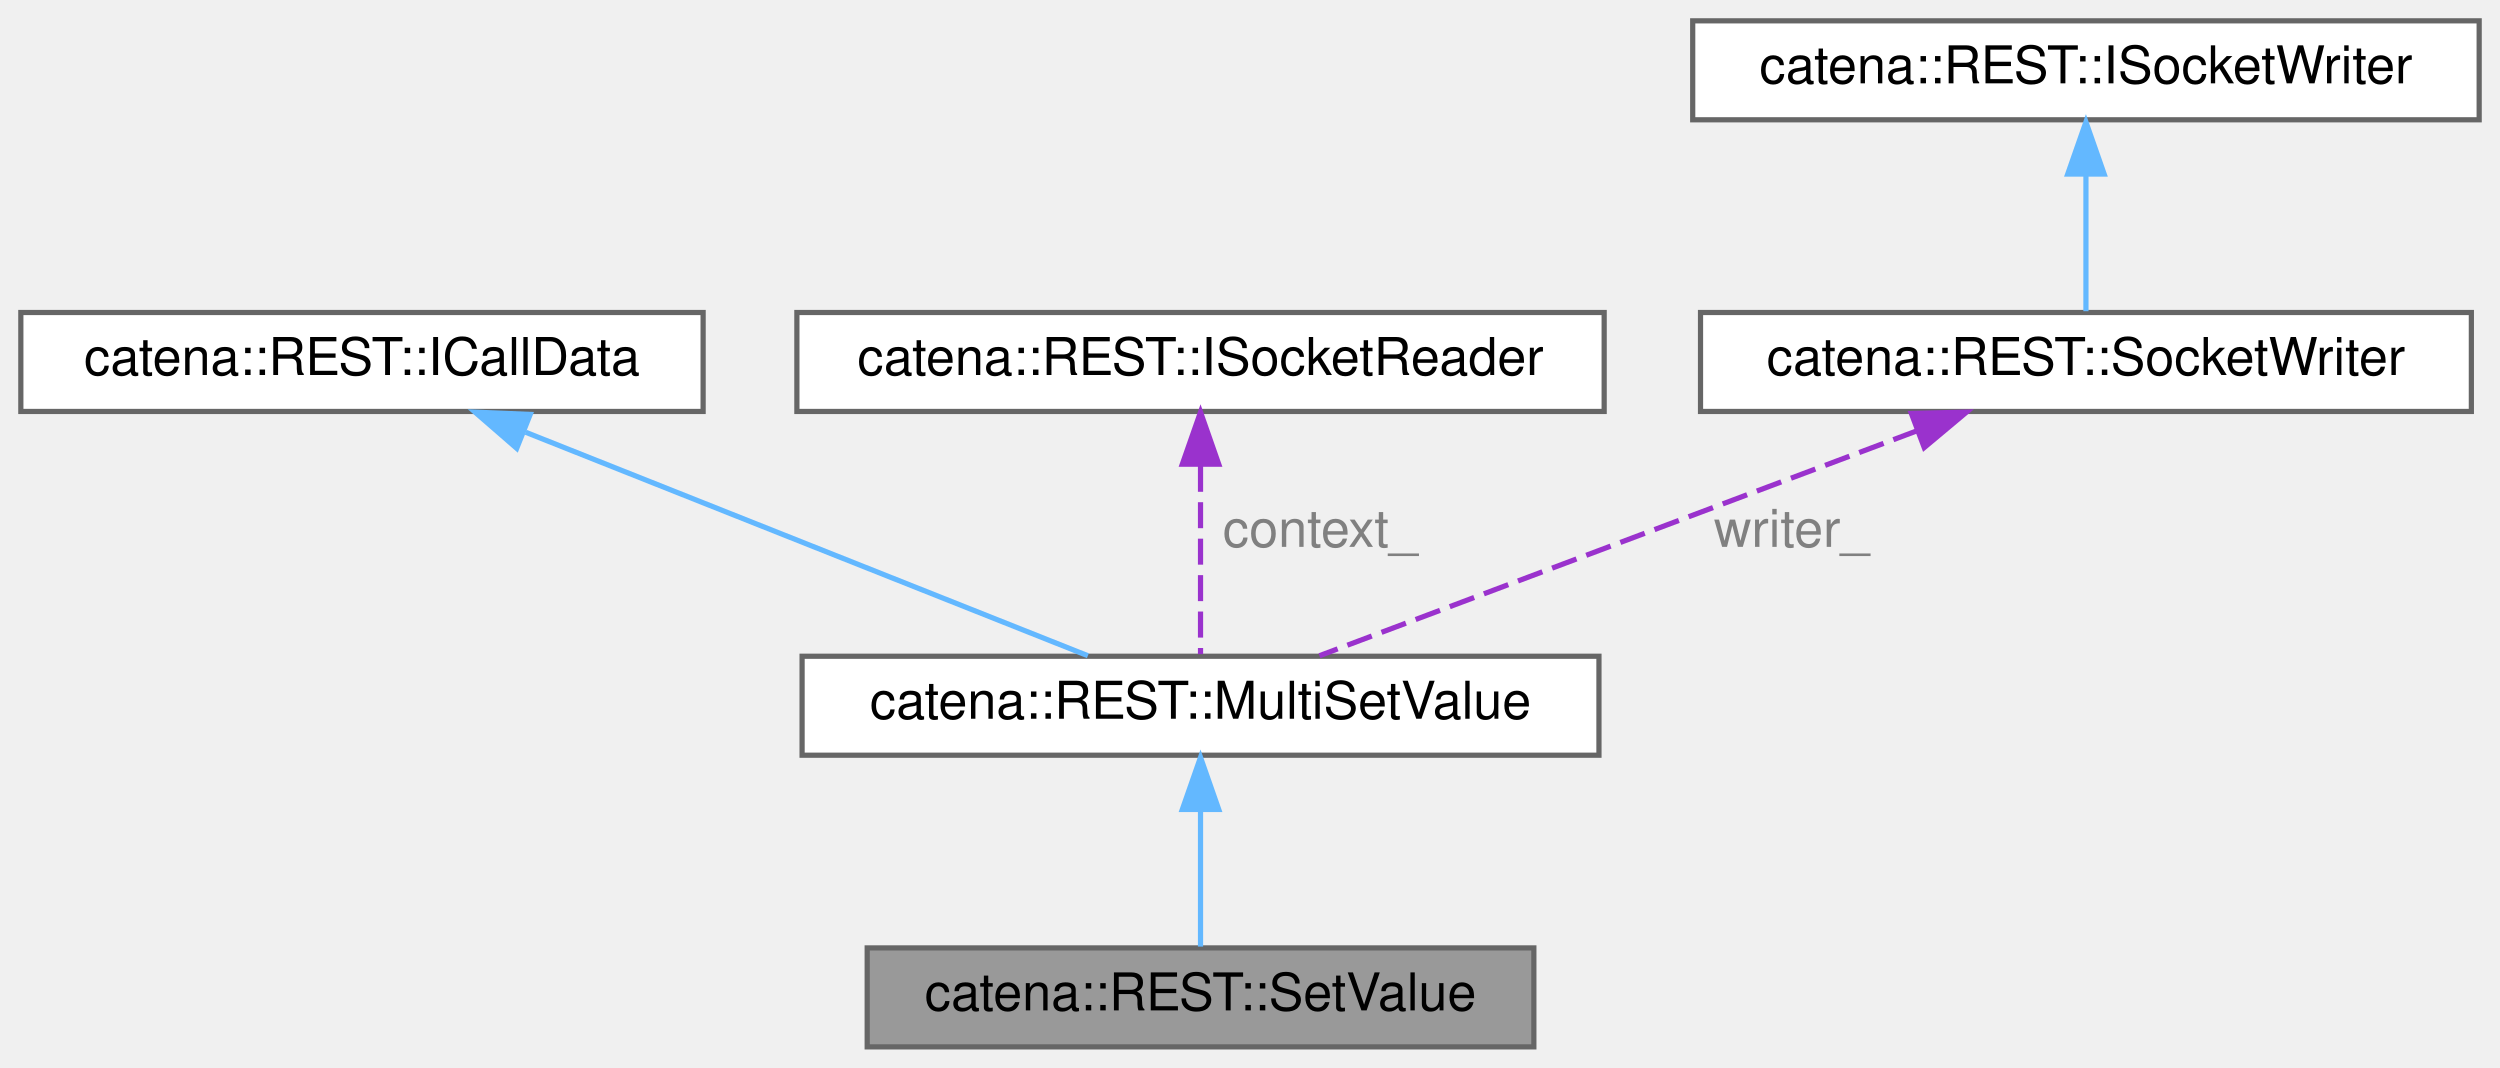
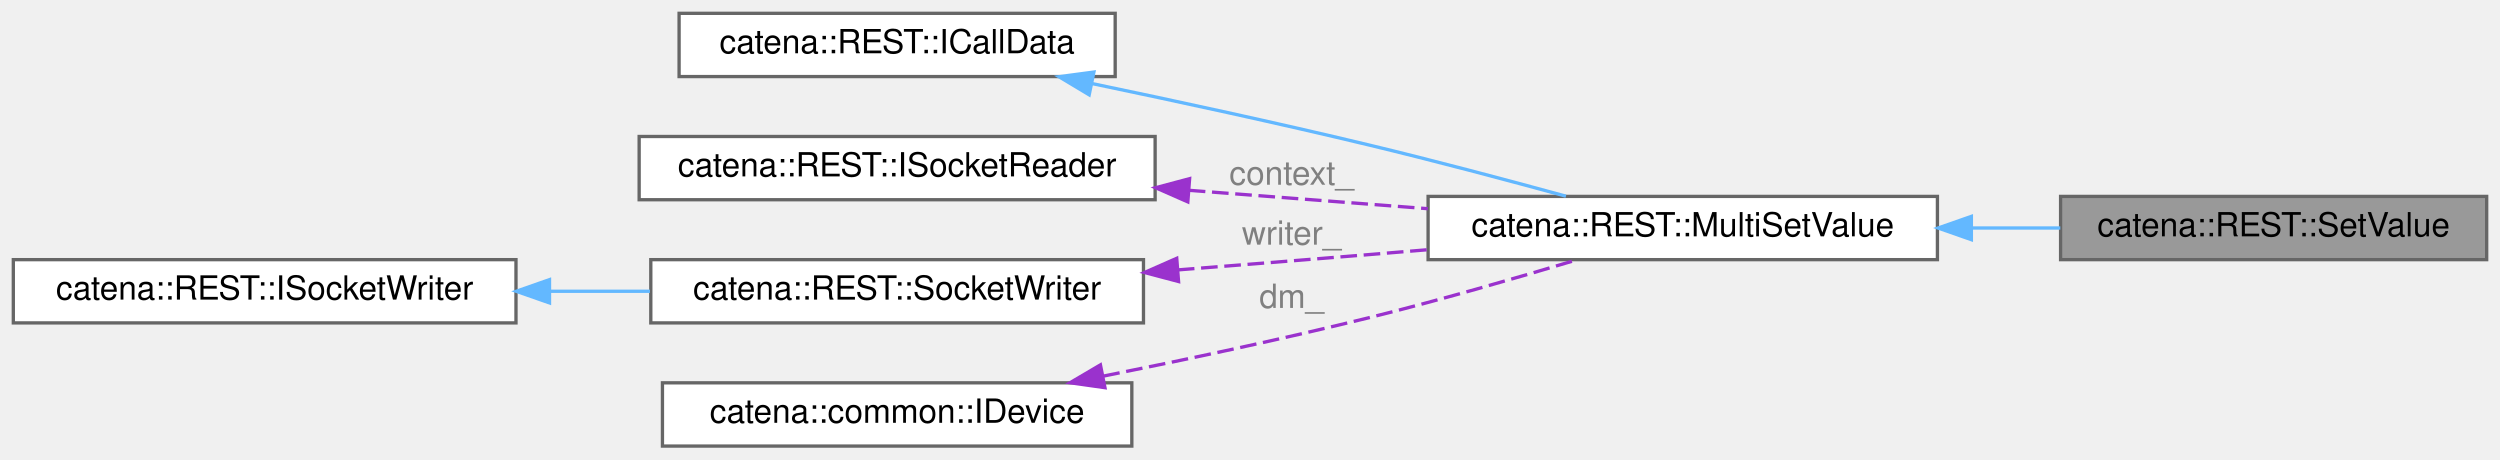
- <svg xmlns="http://www.w3.org/2000/svg" xmlns:xlink="http://www.w3.org/1999/xlink" width="480pt" height="205pt" viewBox="0.00 0.00 480.00 205.00">
-   <g id="graph0" class="graph" transform="scale(1 1) rotate(0) translate(4 201)">
+ <svg xmlns="http://www.w3.org/2000/svg" xmlns:xlink="http://www.w3.org/1999/xlink" width="751pt" height="138pt" viewBox="0.00 0.00 751.00 138.00">
+   <g id="graph0" class="graph" transform="scale(1 1) rotate(0) translate(4 134)">
    <g id="Node000001" class="node">
      <g id="a_Node000001">
        <a xlink:title="ICallData class for the SetValue REST controller.">
-           <polygon fill="#999999" stroke="#666666" points="290.5,-19 162.5,-19 162.5,0 290.5,0 290.5,-19" />
-           <text text-anchor="middle" x="226.5" y="-7" font-family="Helvetica,sans-Serif" font-size="10.00">catena::REST::SetValue</text>
+           <polygon fill="#999999" stroke="#666666" points="743,-75 615,-75 615,-56 743,-56 743,-75" />
+           <text text-anchor="middle" x="679" y="-63" font-family="Helvetica,sans-Serif" font-size="10.00">catena::REST::SetValue</text>
        </a>
      </g>
    </g>
    <g id="Node000002" class="node">
      <g id="a_Node000002">
        <a xlink:href="classcatena_1_1REST_1_1MultiSetValue.html" target="_top" xlink:title="ICallData class for the MultiSetValue REST controller.">
-           <polygon fill="white" stroke="#666666" points="303,-75 150,-75 150,-56 303,-56 303,-75" />
-           <text text-anchor="middle" x="226.5" y="-63" font-family="Helvetica,sans-Serif" font-size="10.00">catena::REST::MultiSetValue</text>
+           <polygon fill="white" stroke="#666666" points="578,-75 425,-75 425,-56 578,-56 578,-75" />
+           <text text-anchor="middle" x="501.5" y="-63" font-family="Helvetica,sans-Serif" font-size="10.00">catena::REST::MultiSetValue</text>
        </a>
      </g>
    </g>
    <g id="edge1_Node000001_Node000002" class="edge">
      <g id="a_edge1_Node000001_Node000002">
        <a xlink:title=" ">
-           <path fill="none" stroke="#63b8ff" d="M226.5,-45.3C226.5,-36.41 226.5,-26.28 226.5,-19.25" />
-           <polygon fill="#63b8ff" stroke="#63b8ff" points="223,-45.58 226.5,-55.58 230,-45.58 223,-45.58" />
+           <path fill="none" stroke="#63b8ff" d="M588.3,-65.5C597.27,-65.5 606.27,-65.5 614.92,-65.5" />
+           <polygon fill="#63b8ff" stroke="#63b8ff" points="588.2,-62 578.2,-65.5 588.2,-69 588.2,-62" />
        </a>
      </g>
    </g>
    <g id="Node000003" class="node">
      <g id="a_Node000003">
        <a xlink:href="classcatena_1_1REST_1_1ICallData.html" target="_top" xlink:title="Interface class for REST API controllers.">
-           <polygon fill="white" stroke="#666666" points="131,-141 0,-141 0,-122 131,-122 131,-141" />
-           <text text-anchor="middle" x="65.5" y="-129" font-family="Helvetica,sans-Serif" font-size="10.00">catena::REST::ICallData</text>
+           <polygon fill="white" stroke="#666666" points="331,-130 200,-130 200,-111 331,-111 331,-130" />
+           <text text-anchor="middle" x="265.5" y="-118" font-family="Helvetica,sans-Serif" font-size="10.00">catena::REST::ICallData</text>
        </a>
      </g>
    </g>
    <g id="edge2_Node000002_Node000003" class="edge">
      <g id="a_edge2_Node000002_Node000003">
        <a xlink:title=" ">
-           <path fill="none" stroke="#63b8ff" d="M96.92,-118.01C128.74,-105.36 177.11,-86.13 204.87,-75.1" />
-           <polygon fill="#63b8ff" stroke="#63b8ff" points="95.21,-114.92 87.21,-121.87 97.8,-121.43 95.21,-114.92" />
+           <path fill="none" stroke="#63b8ff" d="M323.99,-108.91C349.49,-103.6 379.81,-97.03 407,-90.5 426.77,-85.75 448.74,-79.9 466.41,-75.06" />
+           <polygon fill="#63b8ff" stroke="#63b8ff" points="323.19,-105.51 314.11,-110.96 324.61,-112.36 323.19,-105.51" />
        </a>
      </g>
    </g>
    <g id="Node000004" class="node">
      <g id="a_Node000004">
        <a xlink:href="classcatena_1_1REST_1_1ISocketReader.html" target="_top" xlink:title="Interface for the SocketReader class.">
-           <polygon fill="white" stroke="#666666" points="304,-141 149,-141 149,-122 304,-122 304,-141" />
-           <text text-anchor="middle" x="226.5" y="-129" font-family="Helvetica,sans-Serif" font-size="10.00">catena::REST::ISocketReader</text>
+           <polygon fill="white" stroke="#666666" points="343,-93 188,-93 188,-74 343,-74 343,-93" />
+           <text text-anchor="middle" x="265.5" y="-81" font-family="Helvetica,sans-Serif" font-size="10.00">catena::REST::ISocketReader</text>
        </a>
      </g>
    </g>
    <g id="edge3_Node000002_Node000004" class="edge">
      <g id="a_edge3_Node000002_Node000004">
        <a xlink:title=" ">
-           <path fill="none" stroke="#9a32cd" stroke-dasharray="5,2" d="M226.5,-111.58C226.5,-99.63 226.5,-84.72 226.5,-75.41" />
-           <polygon fill="#9a32cd" stroke="#9a32cd" points="223,-111.87 226.5,-121.87 230,-111.87 223,-111.87" />
+           <path fill="none" stroke="#9a32cd" stroke-dasharray="5,2" d="M353.1,-76.84C376.67,-75.03 402,-73.08 424.91,-71.31" />
+           <polygon fill="#9a32cd" stroke="#9a32cd" points="352.82,-73.35 343.12,-77.61 353.36,-80.33 352.82,-73.35" />
        </a>
      </g>
-       <text text-anchor="middle" x="249.5" y="-96" font-family="Helvetica,sans-Serif" font-size="10.00" fill="grey"> context_</text>
+       <text text-anchor="middle" x="384" y="-78.5" font-family="Helvetica,sans-Serif" font-size="10.00" fill="grey"> context_</text>
    </g>
    <g id="Node000005" class="node">
      <g id="a_Node000005">
        <a xlink:href="classcatena_1_1REST_1_1SocketWriter.html" target="_top" xlink:title="Helper class used to write a unary response to a socket using boost.">
-           <polygon fill="white" stroke="#666666" points="470.5,-141 322.5,-141 322.5,-122 470.5,-122 470.5,-141" />
-           <text text-anchor="middle" x="396.5" y="-129" font-family="Helvetica,sans-Serif" font-size="10.00">catena::REST::SocketWriter</text>
+           <polygon fill="white" stroke="#666666" points="339.5,-56 191.5,-56 191.5,-37 339.5,-37 339.5,-56" />
+           <text text-anchor="middle" x="265.5" y="-44" font-family="Helvetica,sans-Serif" font-size="10.00">catena::REST::SocketWriter</text>
        </a>
      </g>
    </g>
    <g id="edge4_Node000002_Node000005" class="edge">
      <g id="a_edge4_Node000002_Node000005">
        <a xlink:title=" ">
-           <path fill="none" stroke="#9a32cd" stroke-dasharray="5,2" d="M364.2,-118.34C330.61,-105.7 278.9,-86.23 249.33,-75.1" />
-           <polygon fill="#9a32cd" stroke="#9a32cd" points="362.98,-121.62 373.57,-121.87 365.45,-115.07 362.98,-121.62" />
+           <path fill="none" stroke="#9a32cd" stroke-dasharray="5,2" d="M349.82,-52.92C368.63,-54.4 388.5,-55.98 407,-57.5 412.85,-57.98 418.9,-58.48 424.98,-58.99" />
+           <polygon fill="#9a32cd" stroke="#9a32cd" points="350.04,-49.43 339.79,-52.14 349.49,-56.41 350.04,-49.43" />
        </a>
      </g>
-       <text text-anchor="middle" x="340" y="-96" font-family="Helvetica,sans-Serif" font-size="10.00" fill="grey"> writer_</text>
+       <text text-anchor="middle" x="384" y="-60.5" font-family="Helvetica,sans-Serif" font-size="10.00" fill="grey"> writer_</text>
    </g>
    <g id="Node000006" class="node">
      <g id="a_Node000006">
        <a xlink:href="classcatena_1_1REST_1_1ISocketWriter.html" target="_top" xlink:title="Interface for the SocketWriter classes.">
-           <polygon fill="white" stroke="#666666" points="472,-197 321,-197 321,-178 472,-178 472,-197" />
-           <text text-anchor="middle" x="396.5" y="-185" font-family="Helvetica,sans-Serif" font-size="10.00">catena::REST::ISocketWriter</text>
+           <polygon fill="white" stroke="#666666" points="151,-56 0,-56 0,-37 151,-37 151,-56" />
+           <text text-anchor="middle" x="75.5" y="-44" font-family="Helvetica,sans-Serif" font-size="10.00">catena::REST::ISocketWriter</text>
        </a>
      </g>
    </g>
    <g id="edge5_Node000005_Node000006" class="edge">
      <g id="a_edge5_Node000005_Node000006">
        <a xlink:title=" ">
-           <path fill="none" stroke="#63b8ff" d="M396.5,-167.3C396.5,-158.41 396.5,-148.28 396.5,-141.25" />
-           <polygon fill="#63b8ff" stroke="#63b8ff" points="393,-167.58 396.5,-177.58 400,-167.58 393,-167.58" />
+           <path fill="none" stroke="#63b8ff" d="M161.07,-46.5C171.14,-46.5 181.36,-46.5 191.25,-46.5" />
+           <polygon fill="#63b8ff" stroke="#63b8ff" points="161.07,-43 151.07,-46.5 161.07,-50 161.07,-43" />
        </a>
      </g>
    </g>
+     <g id="Node000007" class="node">
+       <g id="a_Node000007">
+         <a xlink:href="classcatena_1_1common_1_1IDevice.html" target="_top" xlink:title="Interface class for Device.">
+           <polygon fill="white" stroke="#666666" points="336,-19 195,-19 195,0 336,0 336,-19" />
+           <text text-anchor="middle" x="265.5" y="-7" font-family="Helvetica,sans-Serif" font-size="10.00">catena::common::IDevice</text>
+         </a>
+       </g>
+     </g>
+     <g id="edge6_Node000002_Node000007" class="edge">
+       <g id="a_edge6_Node000002_Node000007">
+         <a xlink:title=" ">
+           <path fill="none" stroke="#9a32cd" stroke-dasharray="5,2" d="M327.43,-21.01C352.22,-25.96 381.07,-32.09 407,-38.5 427.99,-43.69 451.37,-50.44 469.5,-55.89" />
+           <polygon fill="#9a32cd" stroke="#9a32cd" points="327.93,-17.54 317.44,-19.03 326.57,-24.4 327.93,-17.54" />
+         </a>
+       </g>
+       <text text-anchor="middle" x="384" y="-41.5" font-family="Helvetica,sans-Serif" font-size="10.00" fill="grey"> dm_</text>
+     </g>
  </g>
</svg>
